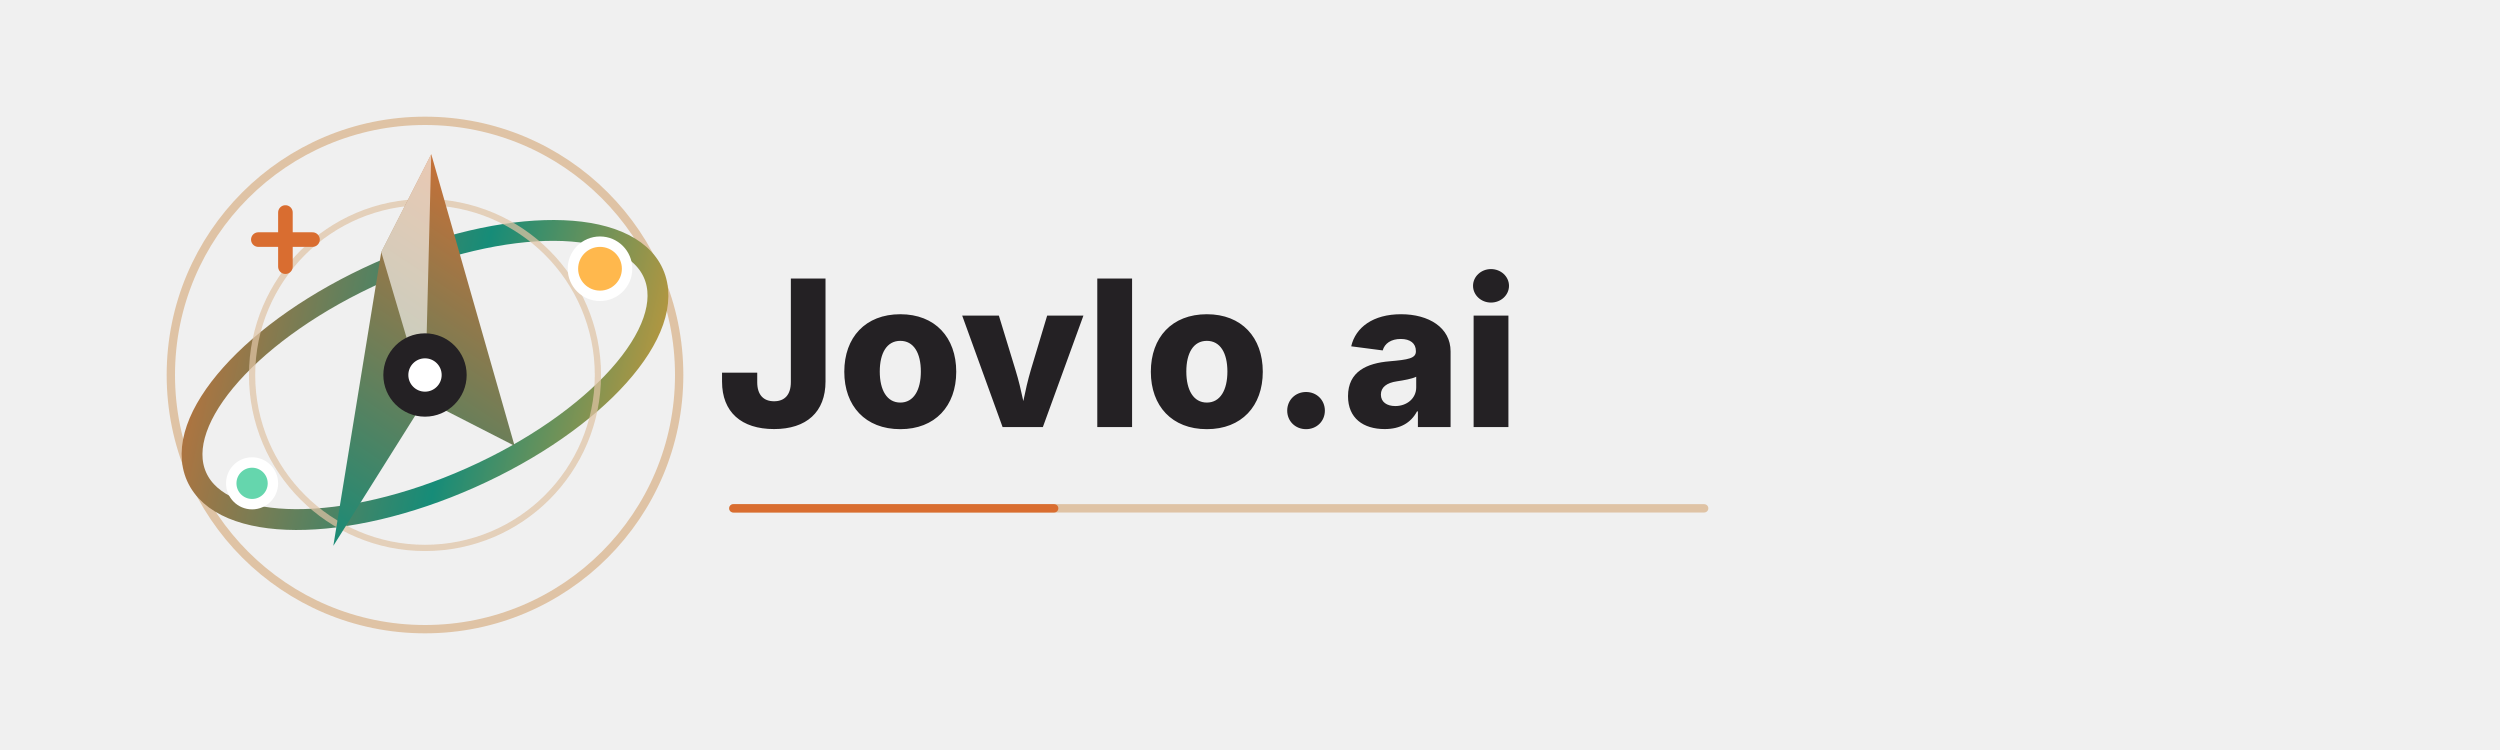
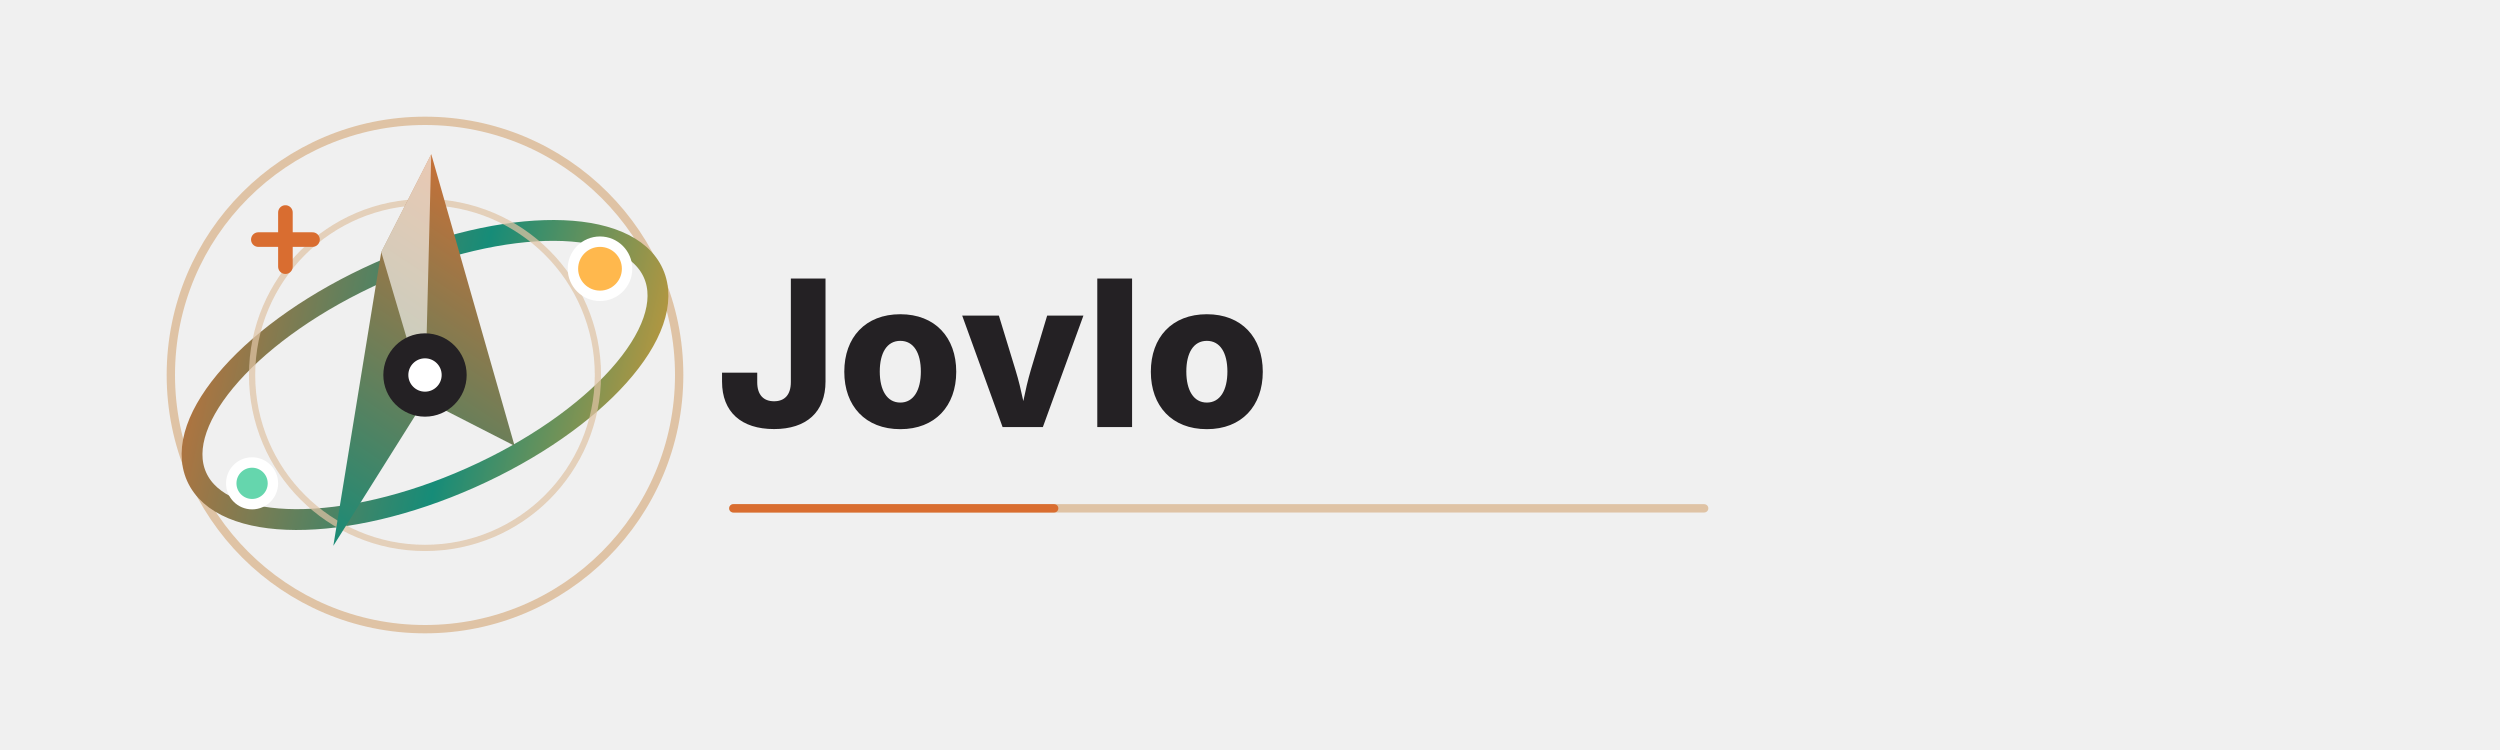
<svg xmlns="http://www.w3.org/2000/svg" width="1200" height="360" viewBox="0 0 1200 360" role="img" aria-labelledby="title desc">
  <defs>
    <linearGradient id="needleGradient" x1="124" y1="258" x2="238" y2="86" gradientUnits="userSpaceOnUse">
      <stop offset="0" stop-color="#168C78" />
      <stop offset="1" stop-color="#D96D30" />
    </linearGradient>
    <linearGradient id="orbitGradient" x1="67" y1="93" x2="294" y2="262" gradientUnits="userSpaceOnUse">
      <stop offset="0" stop-color="#D96D30" />
      <stop offset="0.56" stop-color="#168C78" />
      <stop offset="1" stop-color="#E99A2D" />
    </linearGradient>
  </defs>
  <g transform="translate(24 0)">
    <circle cx="180" cy="180" r="122" fill="none" stroke="#DFC3A5" stroke-width="4" />
    <ellipse cx="180" cy="180" rx="120" ry="54" fill="none" stroke="url(#orbitGradient)" stroke-width="10" stroke-linecap="round" transform="rotate(-24 180 180)" />
    <ellipse cx="180" cy="180" rx="83" ry="83" fill="none" stroke="#DFC3A5" stroke-width="3" opacity="0.72" />
    <path d="M183 74 L223 214 L180 192 L136 262 L159 121 Z" fill="url(#needleGradient)" />
    <path d="M183 74 L180 192 L159 121 Z" fill="#FFFFFF" opacity="0.62" />
    <circle cx="180" cy="180" r="20" fill="#242124" />
    <circle cx="180" cy="180" r="8" fill="#FFFFFF" />
    <circle cx="264" cy="129" r="13" fill="#FFB84D" stroke="#FFFFFF" stroke-width="5" />
    <circle cx="97" cy="232" r="10" fill="#65D6AD" stroke="#FFFFFF" stroke-width="5" />
    <path d="M100 115 H126 M113 102 V128" stroke="#D96D30" stroke-width="7" stroke-linecap="round" />
  </g>
  <g transform="translate(344 128)">
-     <text x="0" y="77" font-family="-apple-system, BlinkMacSystemFont, 'SF Pro Display', 'Inter', 'Segoe UI', sans-serif" font-size="98" font-weight="760" fill="#242124">Jovlo.ai</text>
+     <text x="0" y="77" font-family="-apple-system, BlinkMacSystemFont, 'SF Pro Display', 'Inter', 'Segoe UI', sans-serif" font-size="98" font-weight="760" fill="#242124">Jovlo</text>
    <path d="M8 116 H474" stroke="#DFC3A5" stroke-width="4" stroke-linecap="round" />
    <path d="M8 116 H162" stroke="#D96D30" stroke-width="4" stroke-linecap="round" />
  </g>
</svg>
